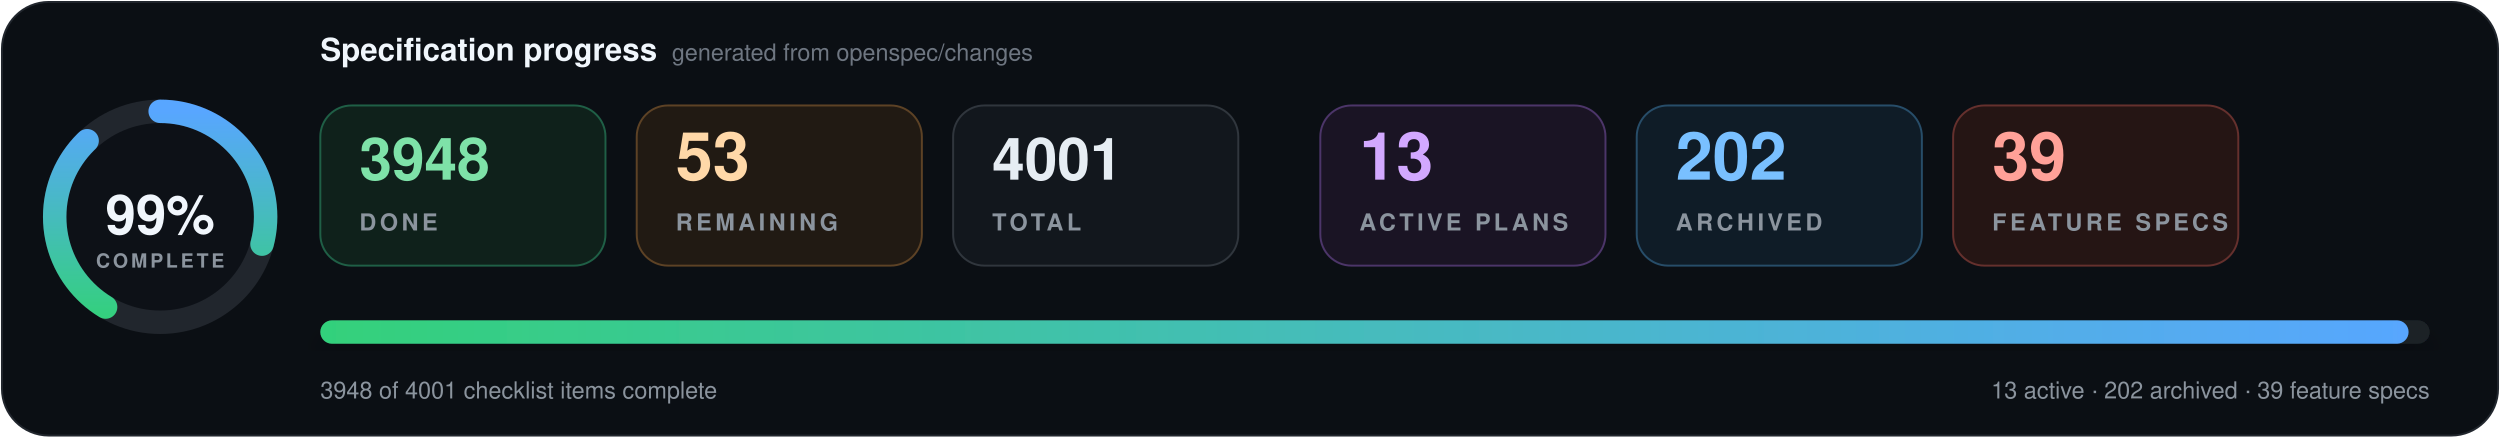
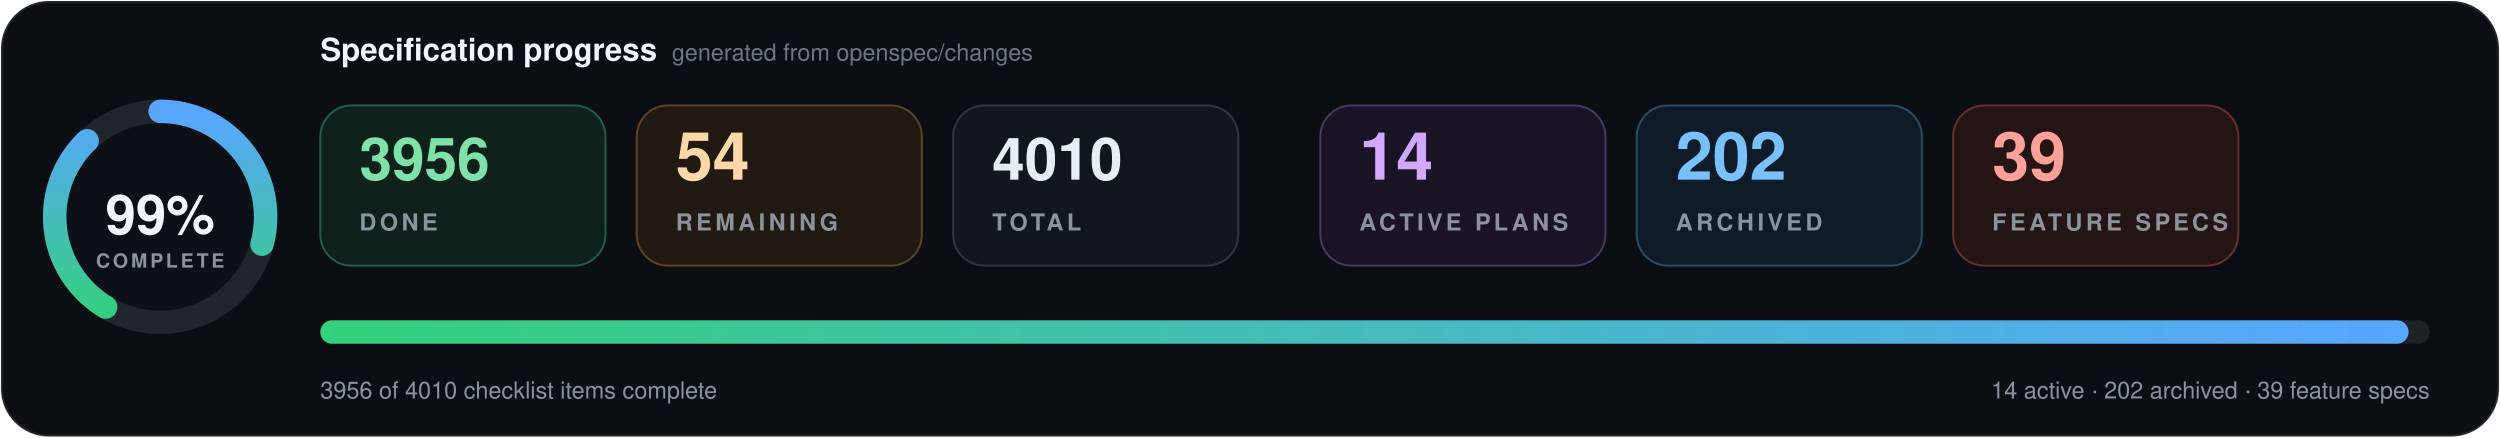
- <svg xmlns="http://www.w3.org/2000/svg" data-cache-version="1791567990" width="1280" height="224" viewBox="0 0 1280 224" role="img" aria-labelledby="title description" font-family="system-ui, -apple-system, BlinkMacSystemFont, 'Segoe UI', Helvetica, Arial, sans-serif" font-variant-numeric="tabular-nums">
+ <svg xmlns="http://www.w3.org/2000/svg" data-cache-version="1791569233" width="1280" height="224" viewBox="0 0 1280 224" role="img" aria-labelledby="title description" font-family="system-ui, -apple-system, BlinkMacSystemFont, 'Segoe UI', Helvetica, Arial, sans-serif" font-variant-numeric="tabular-nums">
  <defs>
    <linearGradient id="progress" x1="0" x2="1">
      <stop offset="0" stop-color="#33d17a" />
      <stop offset="1" stop-color="#58a6ff" />
    </linearGradient>
    <filter id="shadow" x="-10%" y="-20%" width="120%" height="150%">
      <feDropShadow dx="0" dy="7" stdDeviation="9" flood-color="#000" flood-opacity=".28" />
    </filter>
  </defs>
  <rect x="1" y="1" width="1278" height="222" rx="24" fill="#0b0f14" stroke="#21262d" />
  <g transform="translate(82 111)">
    <circle r="54" fill="#0d1117" stroke="#21262d" stroke-width="12" />
    <circle r="54" fill="none" stroke="url(#progress)" stroke-width="12" stroke-linecap="round" pathLength="100" stroke-dasharray="99 100" transform="rotate(-90)" />
    <text y="-1" text-anchor="middle" dominant-baseline="middle" fill="#f0f6fc" font-size="28" font-weight="800">99%</text>
    <text y="26" text-anchor="middle" fill="#8b949e" font-size="10" font-weight="700" letter-spacing="1.5">COMPLETE</text>
  </g>
  <text x="164" y="31" fill="#f0f6fc" font-size="16" font-weight="750">Specification progress</text>
  <text x="344" y="31" fill="#6e7681" font-size="12">generated from openspec/changes</text>
  <g transform="translate(164 54)">
    <rect width="146" height="82" rx="16" fill="#0f211b" stroke="#1f5f46" />
-     <text x="20" y="38" fill="#7ee2a8" font-size="30" font-weight="750">3948</text>
+     <text x="20" y="38" fill="#7ee2a8" font-size="30" font-weight="750">3956</text>
    <text x="20" y="64" fill="#8b949e" font-size="12" font-weight="700" letter-spacing="1.8">DONE</text>
  </g>
  <g transform="translate(326 54)">
    <rect width="146" height="82" rx="16" fill="#211a13" stroke="#5d4225" />
-     <text x="20" y="38" fill="#ffd8a8" font-size="34" font-weight="750">53</text>
+     <text x="20" y="38" fill="#ffd8a8" font-size="34" font-weight="750">54</text>
    <text x="20" y="64" fill="#8b949e" font-size="12" font-weight="700" letter-spacing="1.8">REMAINING</text>
  </g>
  <g transform="translate(488 54)">
    <rect width="146" height="82" rx="16" fill="#12171d" stroke="#30363d" />
-     <text x="20" y="38" fill="#e6edf3" font-size="30" font-weight="750">4001</text>
+     <text x="20" y="38" fill="#e6edf3" font-size="30" font-weight="750">4010</text>
    <text x="20" y="64" fill="#8b949e" font-size="12" font-weight="700" letter-spacing="1.8">TOTAL</text>
  </g>
  <g transform="translate(676 54)">
    <rect width="146" height="82" rx="16" fill="#1a1424" stroke="#4c3569" />
-     <text x="20" y="38" fill="#d2a8ff" font-size="34" font-weight="750">13</text>
+     <text x="20" y="38" fill="#d2a8ff" font-size="34" font-weight="750">14</text>
    <text x="20" y="64" fill="#8b949e" font-size="12" font-weight="700" letter-spacing="1.8">ACTIVE PLANS</text>
  </g>
  <g transform="translate(838 54)">
    <rect width="146" height="82" rx="16" fill="#0f1c27" stroke="#274d69" />
    <text x="20" y="38" fill="#79c0ff" font-size="34" font-weight="750">202</text>
    <text x="20" y="64" fill="#8b949e" font-size="12" font-weight="700" letter-spacing="1.8">ARCHIVED</text>
  </g>
  <g transform="translate(1000 54)">
    <rect width="146" height="82" rx="16" fill="#251514" stroke="#65302d" />
    <text x="20" y="38" fill="#ffa198" font-size="34" font-weight="750">39</text>
    <text x="20" y="64" fill="#8b949e" font-size="12" font-weight="700" letter-spacing="1.8">FEATURE SPECS</text>
  </g>
  <g filter="url(#shadow)">
    <rect x="164" y="164" width="1080" height="12" rx="6" fill="#1b2128" />
    <rect x="164" y="164" width="1069.2" height="12" rx="6" fill="url(#progress)" />
  </g>
-   <text x="164" y="204" fill="#8b949e" font-size="12">3948 of 4001 checklist items complete</text>
-   <text x="1244" y="204" text-anchor="end" fill="#8b949e" font-size="12">13 active · 202 archived · 39 feature specs</text>
+   <text x="164" y="204" fill="#8b949e" font-size="12">3956 of 4010 checklist items complete</text>
+   <text x="1244" y="204" text-anchor="end" fill="#8b949e" font-size="12">14 active · 202 archived · 39 feature specs</text>
</svg>
